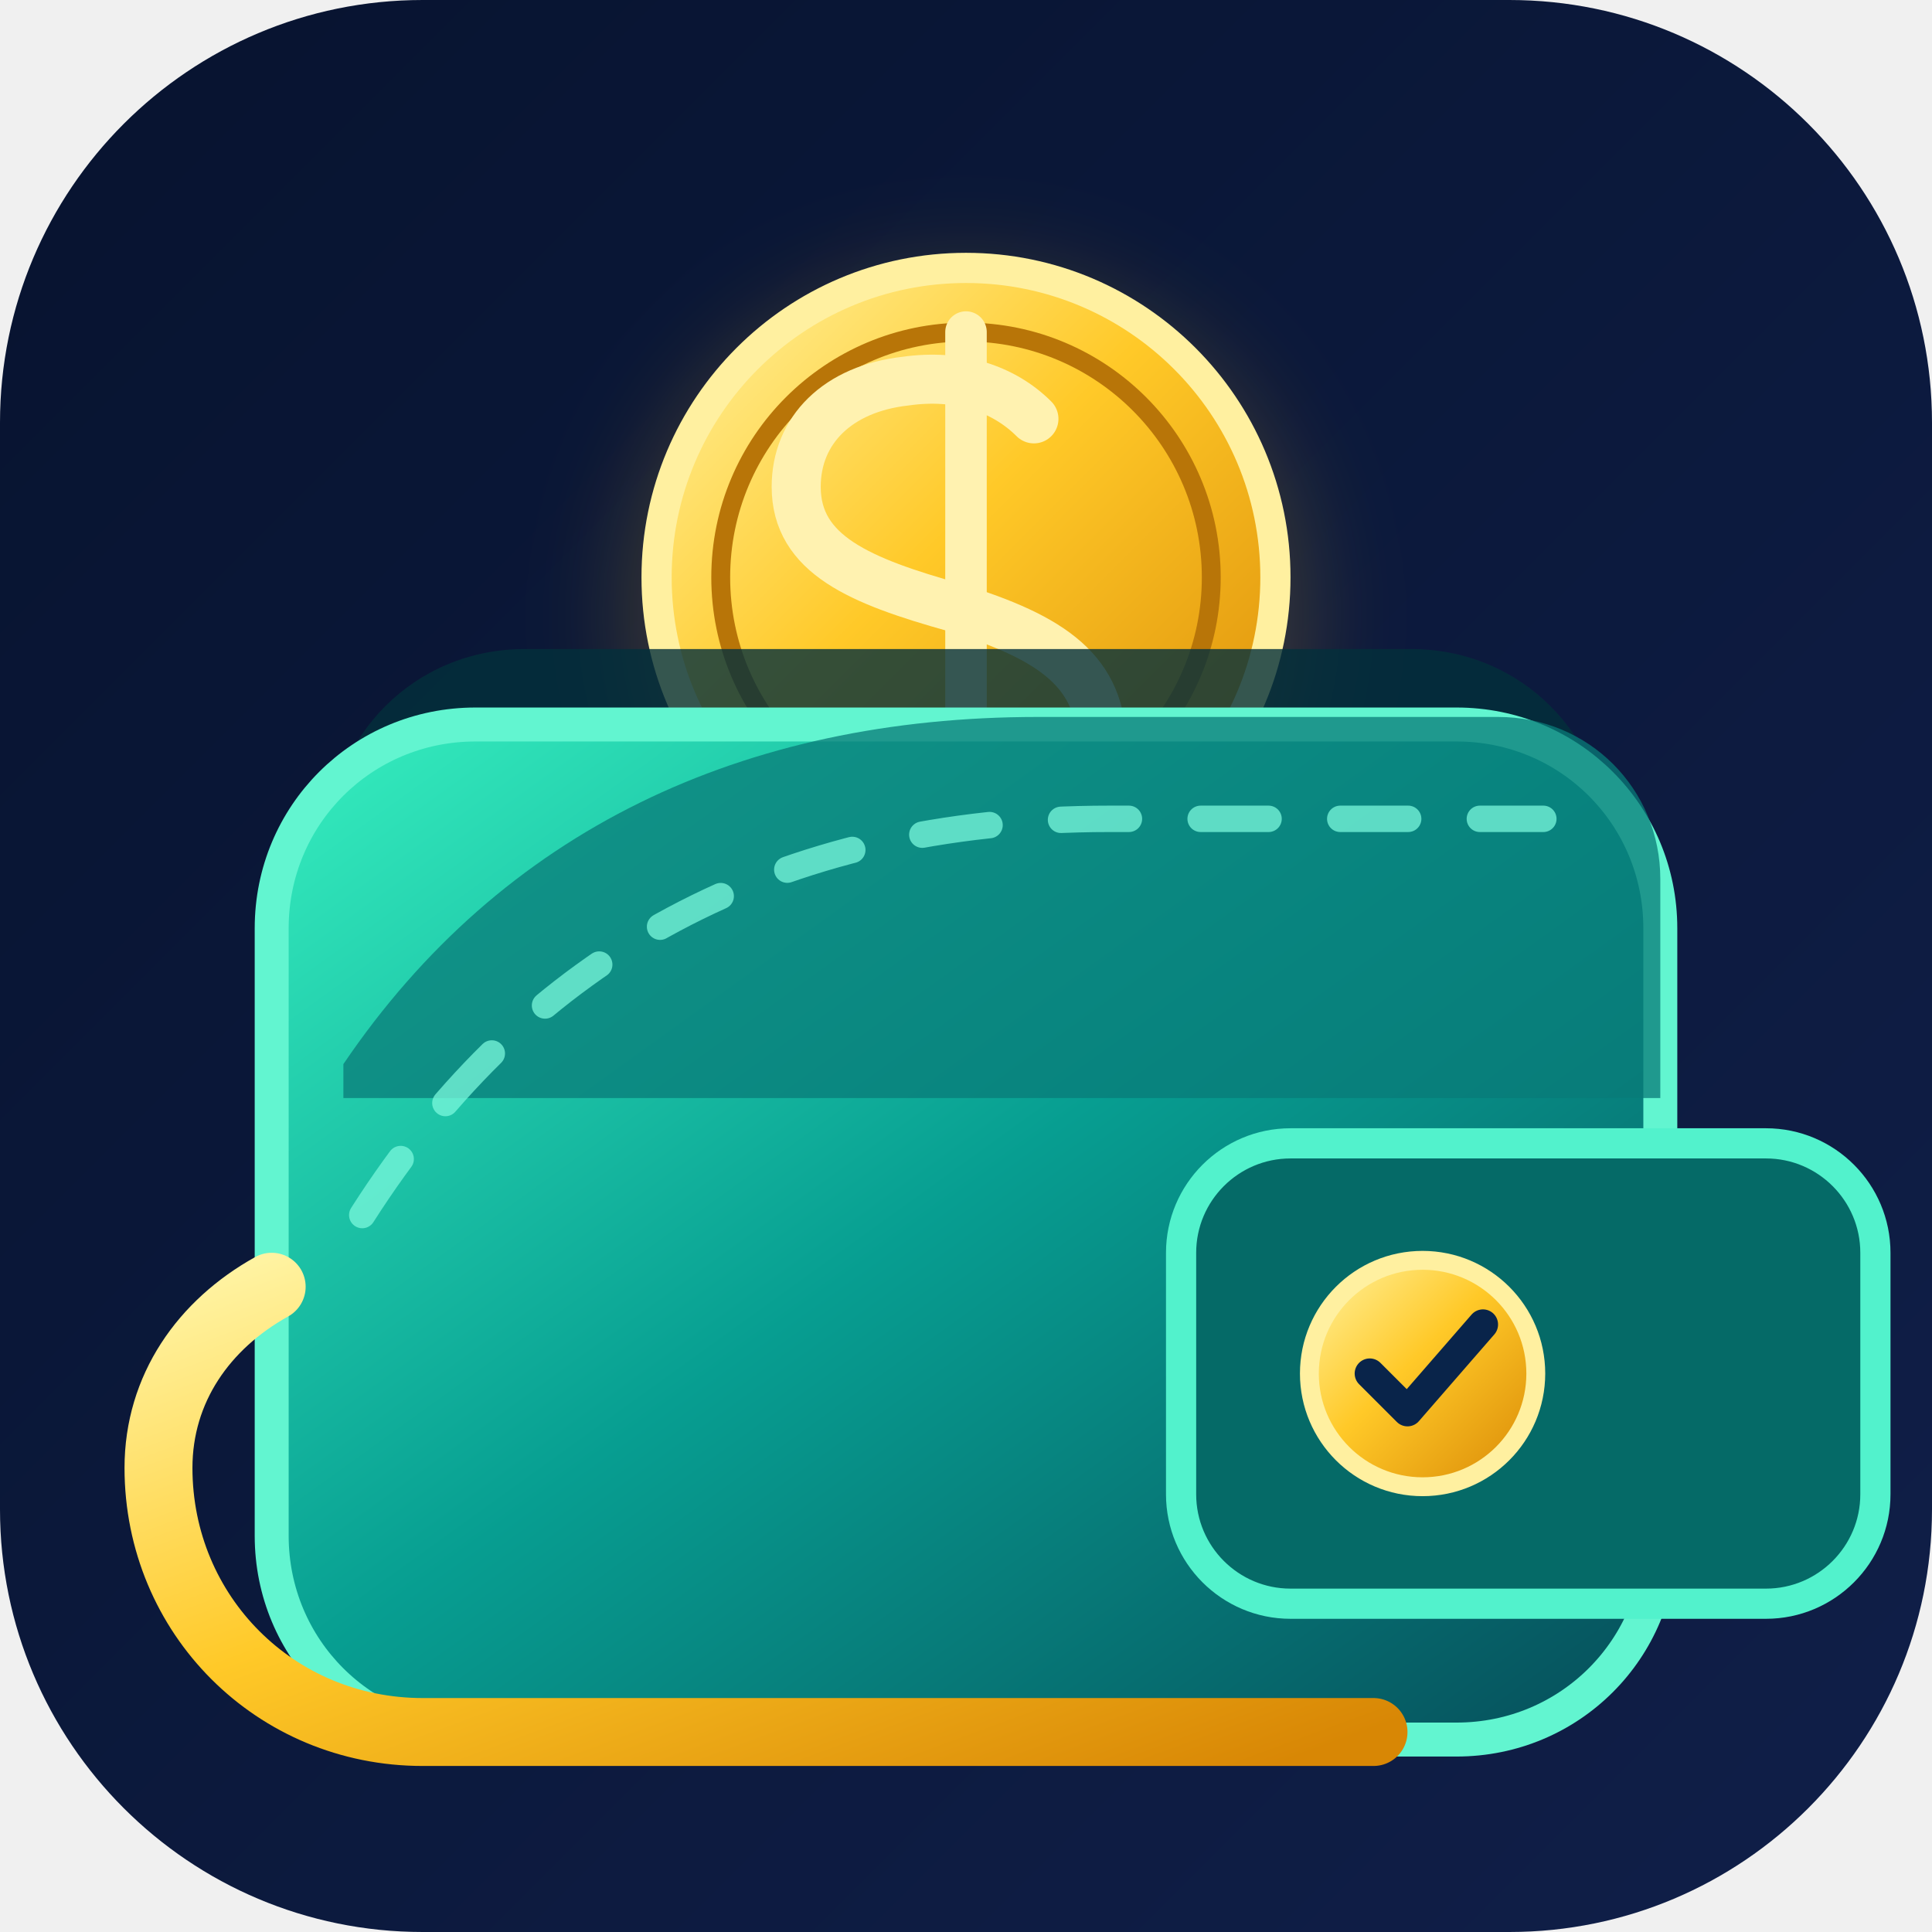
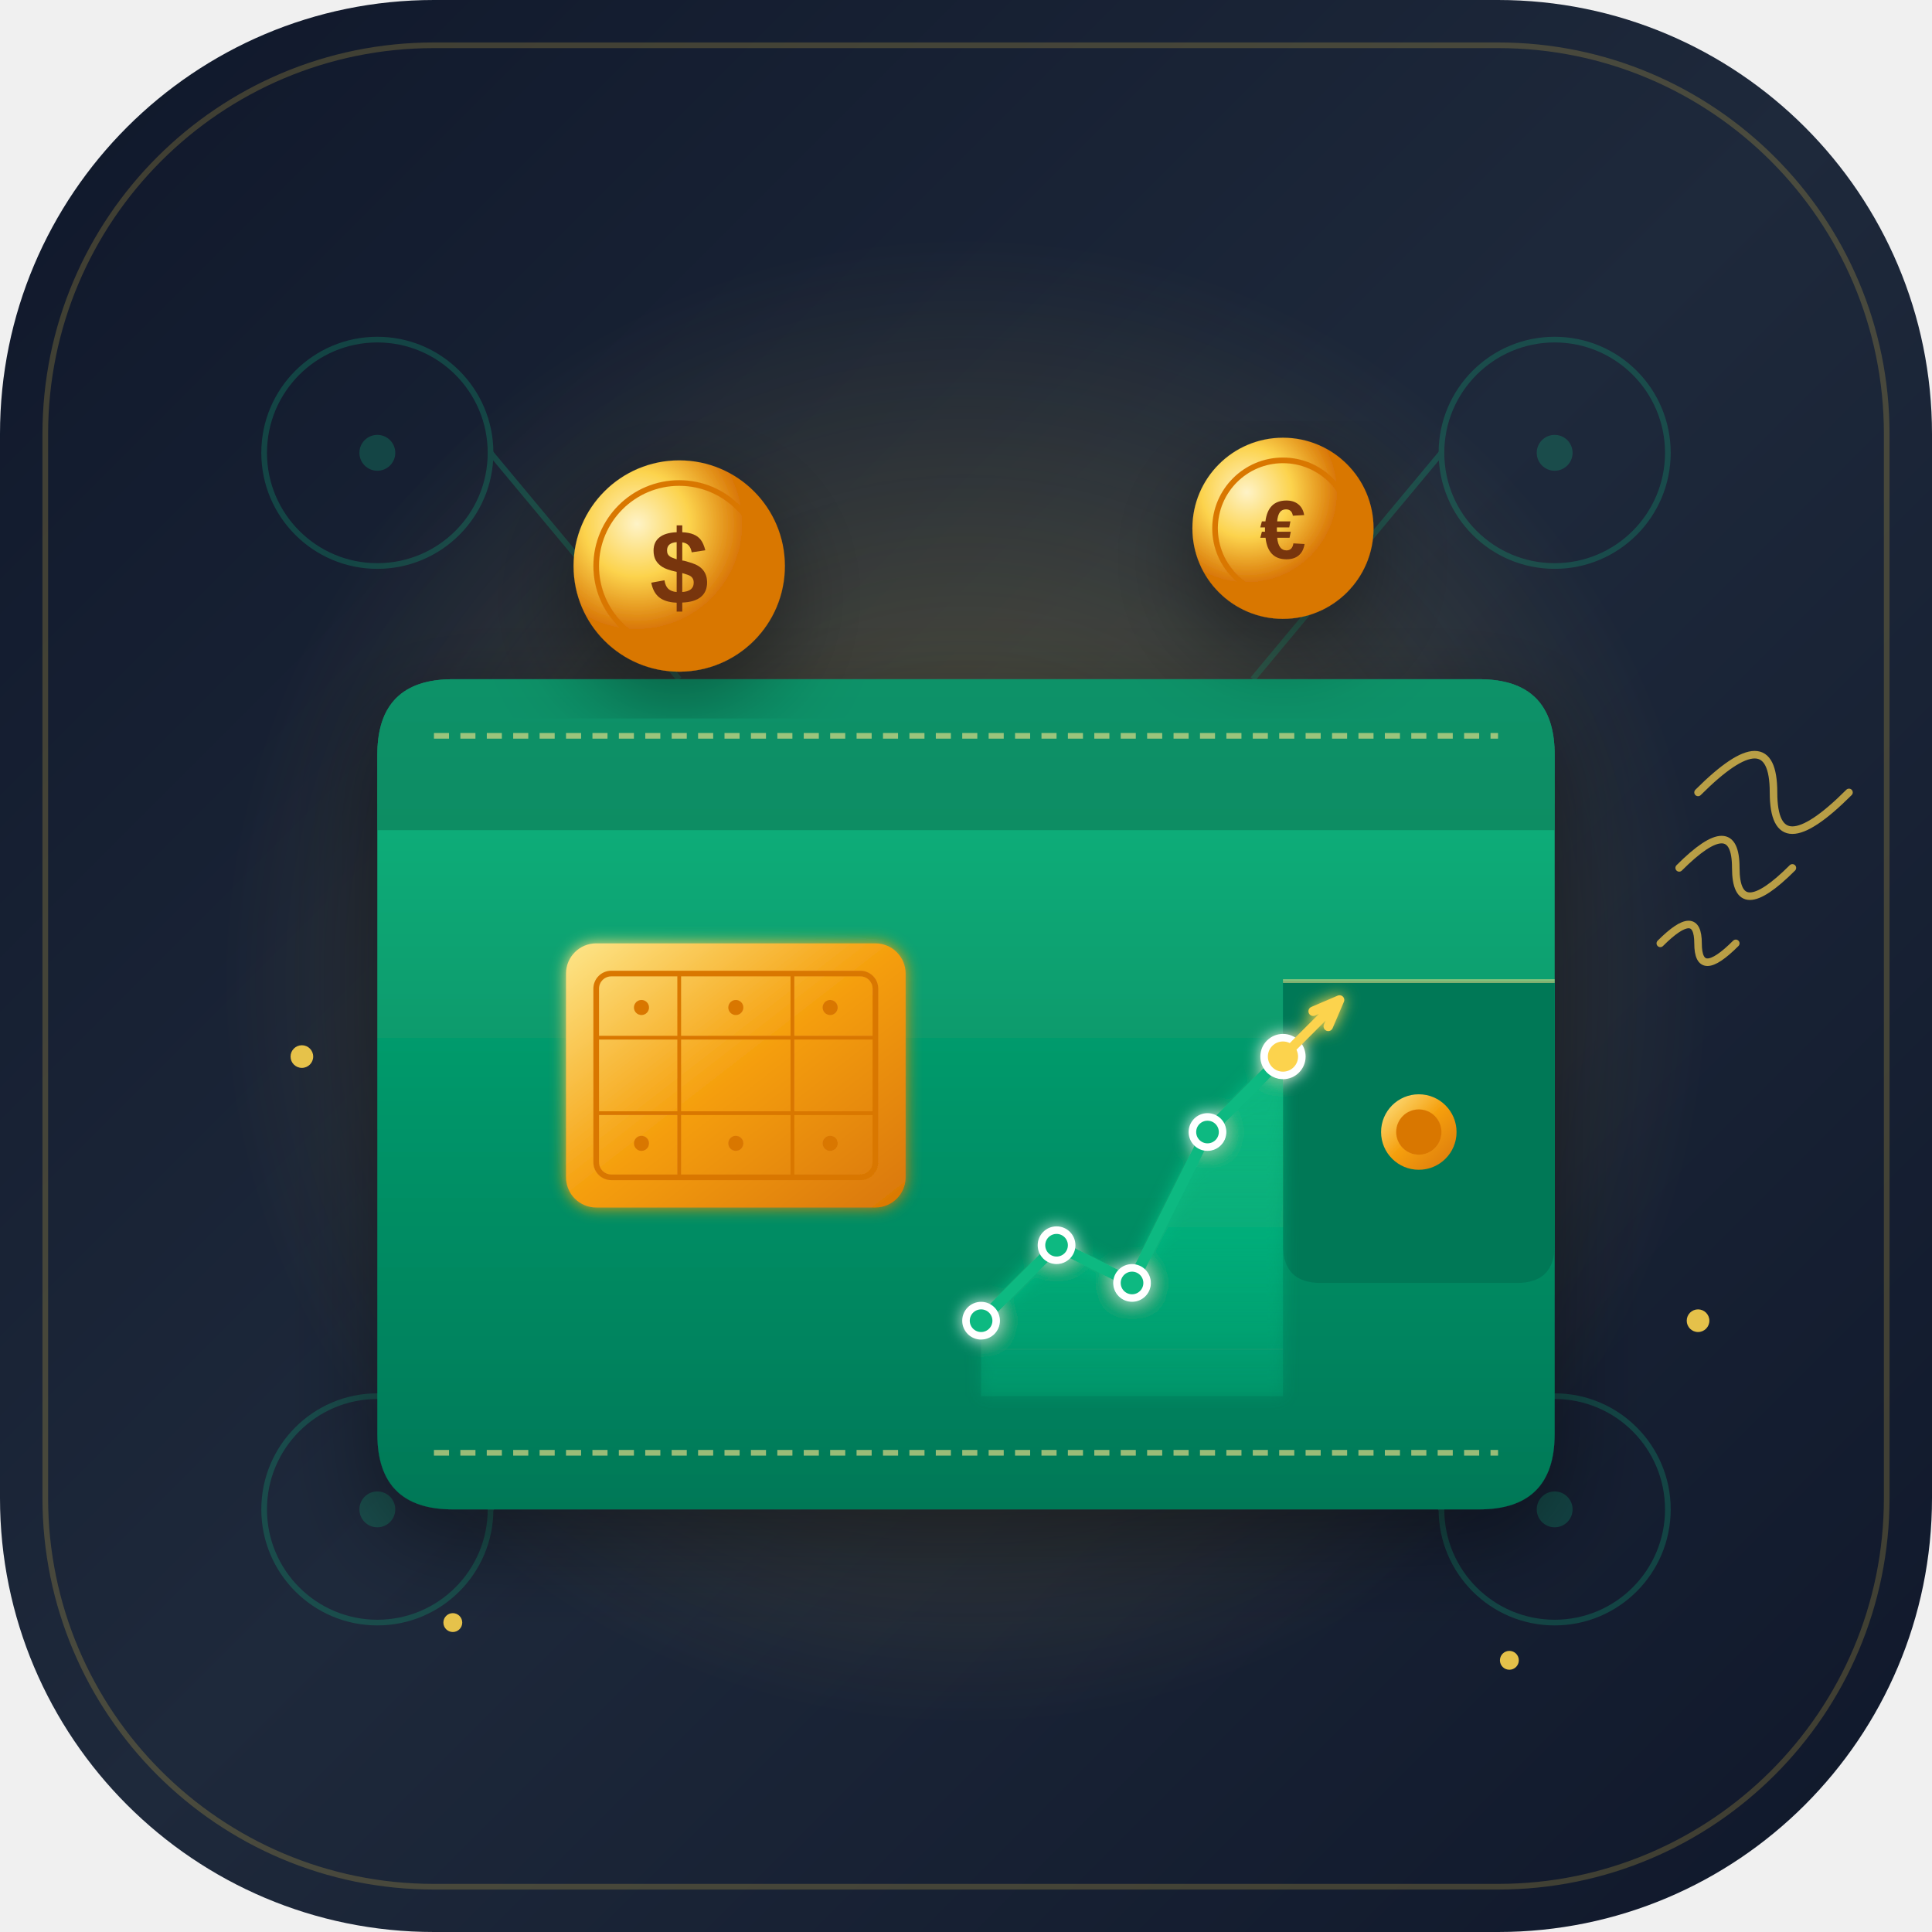
- <svg xmlns="http://www.w3.org/2000/svg" viewBox="0 0 512 512">
+ <svg xmlns="http://www.w3.org/2000/svg" width="512" height="512" viewBox="0 0 512 512">
  <defs>
    <linearGradient id="bg" x1="0" y1="0" x2="1" y2="1">
-       <stop stop-color="#07132f" />
-       <stop offset="1" stop-color="#101f49" />
+       <stop offset="0" stop-color="#0F172A" />
+       <stop offset="0.5" stop-color="#1E293B" />
+       <stop offset="1" stop-color="#0F172A" />
    </linearGradient>
-     <linearGradient id="wallet" x1="0" y1="0" x2="1" y2="1">
-       <stop stop-color="#37f0c0" />
-       <stop offset=".48" stop-color="#079e91" />
-       <stop offset="1" stop-color="#064c59" />
+     <linearGradient id="wallet" x1="0" y1="0" x2="0" y2="1">
+       <stop offset="0" stop-color="#10B981" />
+       <stop offset="0.5" stop-color="#059669" />
+       <stop offset="1" stop-color="#047857" />
    </linearGradient>
-     <linearGradient id="gold" x1="0" y1="0" x2="1" y2="1">
-       <stop stop-color="#fff4a4" />
-       <stop offset=".45" stop-color="#ffc928" />
-       <stop offset="1" stop-color="#d88705" />
+     <linearGradient id="chip" x1="0" y1="0" x2="1" y2="1">
+       <stop offset="0" stop-color="#FDE68A" />
+       <stop offset="0.5" stop-color="#F59E0B" />
+       <stop offset="1" stop-color="#D97706" />
    </linearGradient>
-     <filter id="shadow" x="-30%" y="-30%" width="160%" height="160%">
-       <feGaussianBlur stdDeviation="12" />
+     <radialGradient id="coin" cx="0.3" cy="0.3">
+       <stop offset="0" stop-color="#FEF3C7" />
+       <stop offset="0.5" stop-color="#FCD34D" />
+       <stop offset="1" stop-color="#D97706" />
+     </radialGradient>
+     <linearGradient id="chart" x1="0" y1="1" x2="0" y2="0">
+       <stop offset="0" stop-color="#10B981" stop-opacity="0.2" />
+       <stop offset="1" stop-color="#10B981" stop-opacity="0.8" />
+     </linearGradient>
+     <radialGradient id="glow" cx="0.5" cy="0.5" r="0.5">
+       <stop offset="0" stop-color="#FCD34D" stop-opacity="0.3" />
+       <stop offset="1" stop-color="#FCD34D" stop-opacity="0" />
+     </radialGradient>
+     <filter id="shadow" x="-20%" y="-20%" width="140%" height="140%">
+       <feDropShadow dx="0" dy="8" stdDeviation="12" flood-color="#000" flood-opacity="0.4" />
+     </filter>
+     <filter id="softGlow">
+       <feGaussianBlur stdDeviation="2" result="blur" />
+       <feMerge>
+         <feMergeNode in="blur" />
+         <feMergeNode in="SourceGraphic" />
+       </feMerge>
    </filter>
  </defs>
-   <rect width="512" height="512" rx="112" fill="url(#bg)" />
-   <circle cx="256" cy="163" r="92" fill="#ffbe23" opacity=".18" filter="url(#shadow)" />
-   <circle cx="256" cy="153" r="82" fill="url(#gold)" stroke="#fff0a0" stroke-width="8" />
-   <circle cx="256" cy="153" r="65" fill="none" stroke="#b87508" stroke-width="5" />
-   <path d="M274 111c-8-8-20-12-34-10-18 2-29 13-29 28 0 18 17 25 42 32 26 8 39 17 39 37 0 23-20 39-48 40-20 1-39-6-52-19" fill="none" stroke="#fff2b0" stroke-width="13" stroke-linecap="round" />
-   <path d="M256 88v143" stroke="#fff2b0" stroke-width="11" stroke-linecap="round" />
-   <path d="M87 224c0-29 23-52 52-52h235c29 0 52 23 52 52v171c0 29-23 52-52 52H139c-29 0-52-23-52-52z" fill="#032f3b" opacity=".8" />
-   <path d="M72 246c0-30 24-54 54-54h260c30 0 54 24 54 54v161c0 30-24 54-54 54H126c-30 0-54-24-54-54z" fill="url(#wallet)" stroke="#62f5d0" stroke-width="9" />
-   <path d="M91 282c42-62 106-92 184-92h122c24 0 43 19 43 43v58H91z" fill="#087b78" opacity=".75" />
-   <path d="M96 322c44-69 110-105 198-105h115" fill="none" stroke="#79f8dc" stroke-width="7" stroke-dasharray="18 19" stroke-linecap="round" opacity=".75" />
-   <path d="M72 341c-18 10-30 27-30 48 0 39 31 70 70 70h252" fill="none" stroke="url(#gold)" stroke-width="18" stroke-linecap="round" />
-   <path d="M342 303h126c16 0 29 13 29 29v64c0 16-13 29-29 29H342c-16 0-29-13-29-29v-64c0-16 13-29 29-29z" fill="#056a67" stroke="#52f2cc" stroke-width="8" />
-   <circle cx="377" cy="364" r="30" fill="url(#gold)" stroke="#fff0a0" stroke-width="5" />
-   <path d="m363 364 10 10 20-23" fill="none" stroke="#09244a" stroke-width="8" stroke-linecap="round" stroke-linejoin="round" />
+   <rect width="512" height="512" rx="115" fill="url(#bg)" />
+   <rect x="12" y="12" width="488" height="488" rx="103" fill="none" stroke="#FCD34D" stroke-width="1.5" stroke-opacity="0.2" />
+   <circle cx="256" cy="260" r="200" fill="url(#glow)" />
+   <g opacity="0.25" stroke="#10B981" stroke-width="1.5" fill="none">
+     <circle cx="100" cy="120" r="30" />
+     <circle cx="412" cy="120" r="30" />
+     <circle cx="100" cy="400" r="30" />
+     <circle cx="412" cy="400" r="30" />
+     <path d="M130 120 L180 180 M382 120 L332 180 M130 400 L180 340 M382 400 L332 340" />
+     <circle cx="100" cy="120" r="4" fill="#10B981" />
+     <circle cx="412" cy="120" r="4" fill="#10B981" />
+     <circle cx="100" cy="400" r="4" fill="#10B981" />
+     <circle cx="412" cy="400" r="4" fill="#10B981" />
+   </g>
+   <g filter="url(#shadow)">
+     <path d="M120 180 L392 180 Q412 180 412 200 L412 380 Q412 400 392 400 L120 400 Q100 400 100 380 L100 200 Q100 180 120 180 Z" fill="url(#wallet)" />
+     <path d="M100 200 Q100 180 120 180 L392 180 Q412 180 412 200 L412 220 L100 220 Z" fill="#047857" opacity="0.6" />
+     <path d="M115 195 L397 195" stroke="#FDE68A" stroke-width="1.5" stroke-dasharray="4 3" opacity="0.6" />
+     <path d="M115 385 L397 385" stroke="#FDE68A" stroke-width="1.5" stroke-dasharray="4 3" opacity="0.6" />
+     <path d="M340 260 L412 260 L412 330 Q412 340 402 340 L350 340 Q340 340 340 330 Z" fill="#047857" />
+     <path d="M340 260 L412 260" stroke="#FDE68A" stroke-width="1" opacity="0.5" />
+     <circle cx="376" cy="300" r="10" fill="url(#chip)" />
+     <circle cx="376" cy="300" r="6" fill="#D97706" />
+   </g>
+   <g filter="url(#softGlow)" transform="translate(150 250)">
+     <rect x="0" y="0" width="90" height="70" rx="8" fill="url(#chip)" />
+     <rect x="8" y="8" width="74" height="54" rx="4" fill="none" stroke="#D97706" stroke-width="1.5" />
+     <line x1="8" y1="25" x2="82" y2="25" stroke="#D97706" stroke-width="1" />
+     <line x1="8" y1="45" x2="82" y2="45" stroke="#D97706" stroke-width="1" />
+     <line x1="30" y1="8" x2="30" y2="62" stroke="#D97706" stroke-width="1" />
+     <line x1="60" y1="8" x2="60" y2="62" stroke="#D97706" stroke-width="1" />
+     <circle cx="20" cy="17" r="2" fill="#D97706" />
+     <circle cx="45" cy="17" r="2" fill="#D97706" />
+     <circle cx="70" cy="17" r="2" fill="#D97706" />
+     <circle cx="20" cy="53" r="2" fill="#D97706" />
+     <circle cx="45" cy="53" r="2" fill="#D97706" />
+     <circle cx="70" cy="53" r="2" fill="#D97706" />
+   </g>
+   <g filter="url(#softGlow)">
+     <path d="M260 350 L280 330 L300 340 L320 300 L340 280 L340 370 L260 370 Z" fill="url(#chart)" />
+     <path d="M260 350 L280 330 L300 340 L320 300 L340 280" stroke="#10B981" stroke-width="3" fill="none" stroke-linecap="round" stroke-linejoin="round" />
+     <circle cx="260" cy="350" r="4" fill="#10B981" stroke="white" stroke-width="2" />
+     <circle cx="280" cy="330" r="4" fill="#10B981" stroke="white" stroke-width="2" />
+     <circle cx="300" cy="340" r="4" fill="#10B981" stroke="white" stroke-width="2" />
+     <circle cx="320" cy="300" r="4" fill="#10B981" stroke="white" stroke-width="2" />
+     <circle cx="340" cy="280" r="5" fill="#FCD34D" stroke="white" stroke-width="2" />
+     <path d="M340 280 L355 265 M355 265 L348 268 M355 265 L352 272" stroke="#FCD34D" stroke-width="2.5" fill="none" stroke-linecap="round" />
+   </g>
+   <g filter="url(#shadow)">
+     <circle cx="180" cy="150" r="28" fill="url(#coin)" />
+     <circle cx="180" cy="150" r="22" fill="none" stroke="#D97706" stroke-width="1.5" />
+     <text x="180" y="160" text-anchor="middle" font-family="Arial, sans-serif" font-size="28" font-weight="bold" fill="#78350F">$</text>
+     <circle cx="340" cy="140" r="24" fill="url(#coin)" />
+     <circle cx="340" cy="140" r="18" fill="none" stroke="#D97706" stroke-width="1.5" />
+     <text x="340" y="148" text-anchor="middle" font-family="Arial, sans-serif" font-size="22" font-weight="bold" fill="#78350F">€</text>
+   </g>
+   <g opacity="0.7" stroke="#FCD34D" stroke-width="2" fill="none" stroke-linecap="round">
+     <path d="M440 250 Q450 240 450 250 Q450 260 460 250" />
+     <path d="M445 230 Q460 215 460 230 Q460 245 475 230" />
+     <path d="M450 210 Q470 190 470 210 Q470 230 490 210" />
+   </g>
+   <g fill="#FCD34D" opacity="0.9">
+     <circle cx="80" cy="280" r="3" />
+     <circle cx="450" cy="350" r="3" />
+     <circle cx="120" cy="430" r="2.5" />
+     <circle cx="400" cy="440" r="2.5" />
+   </g>
</svg>
